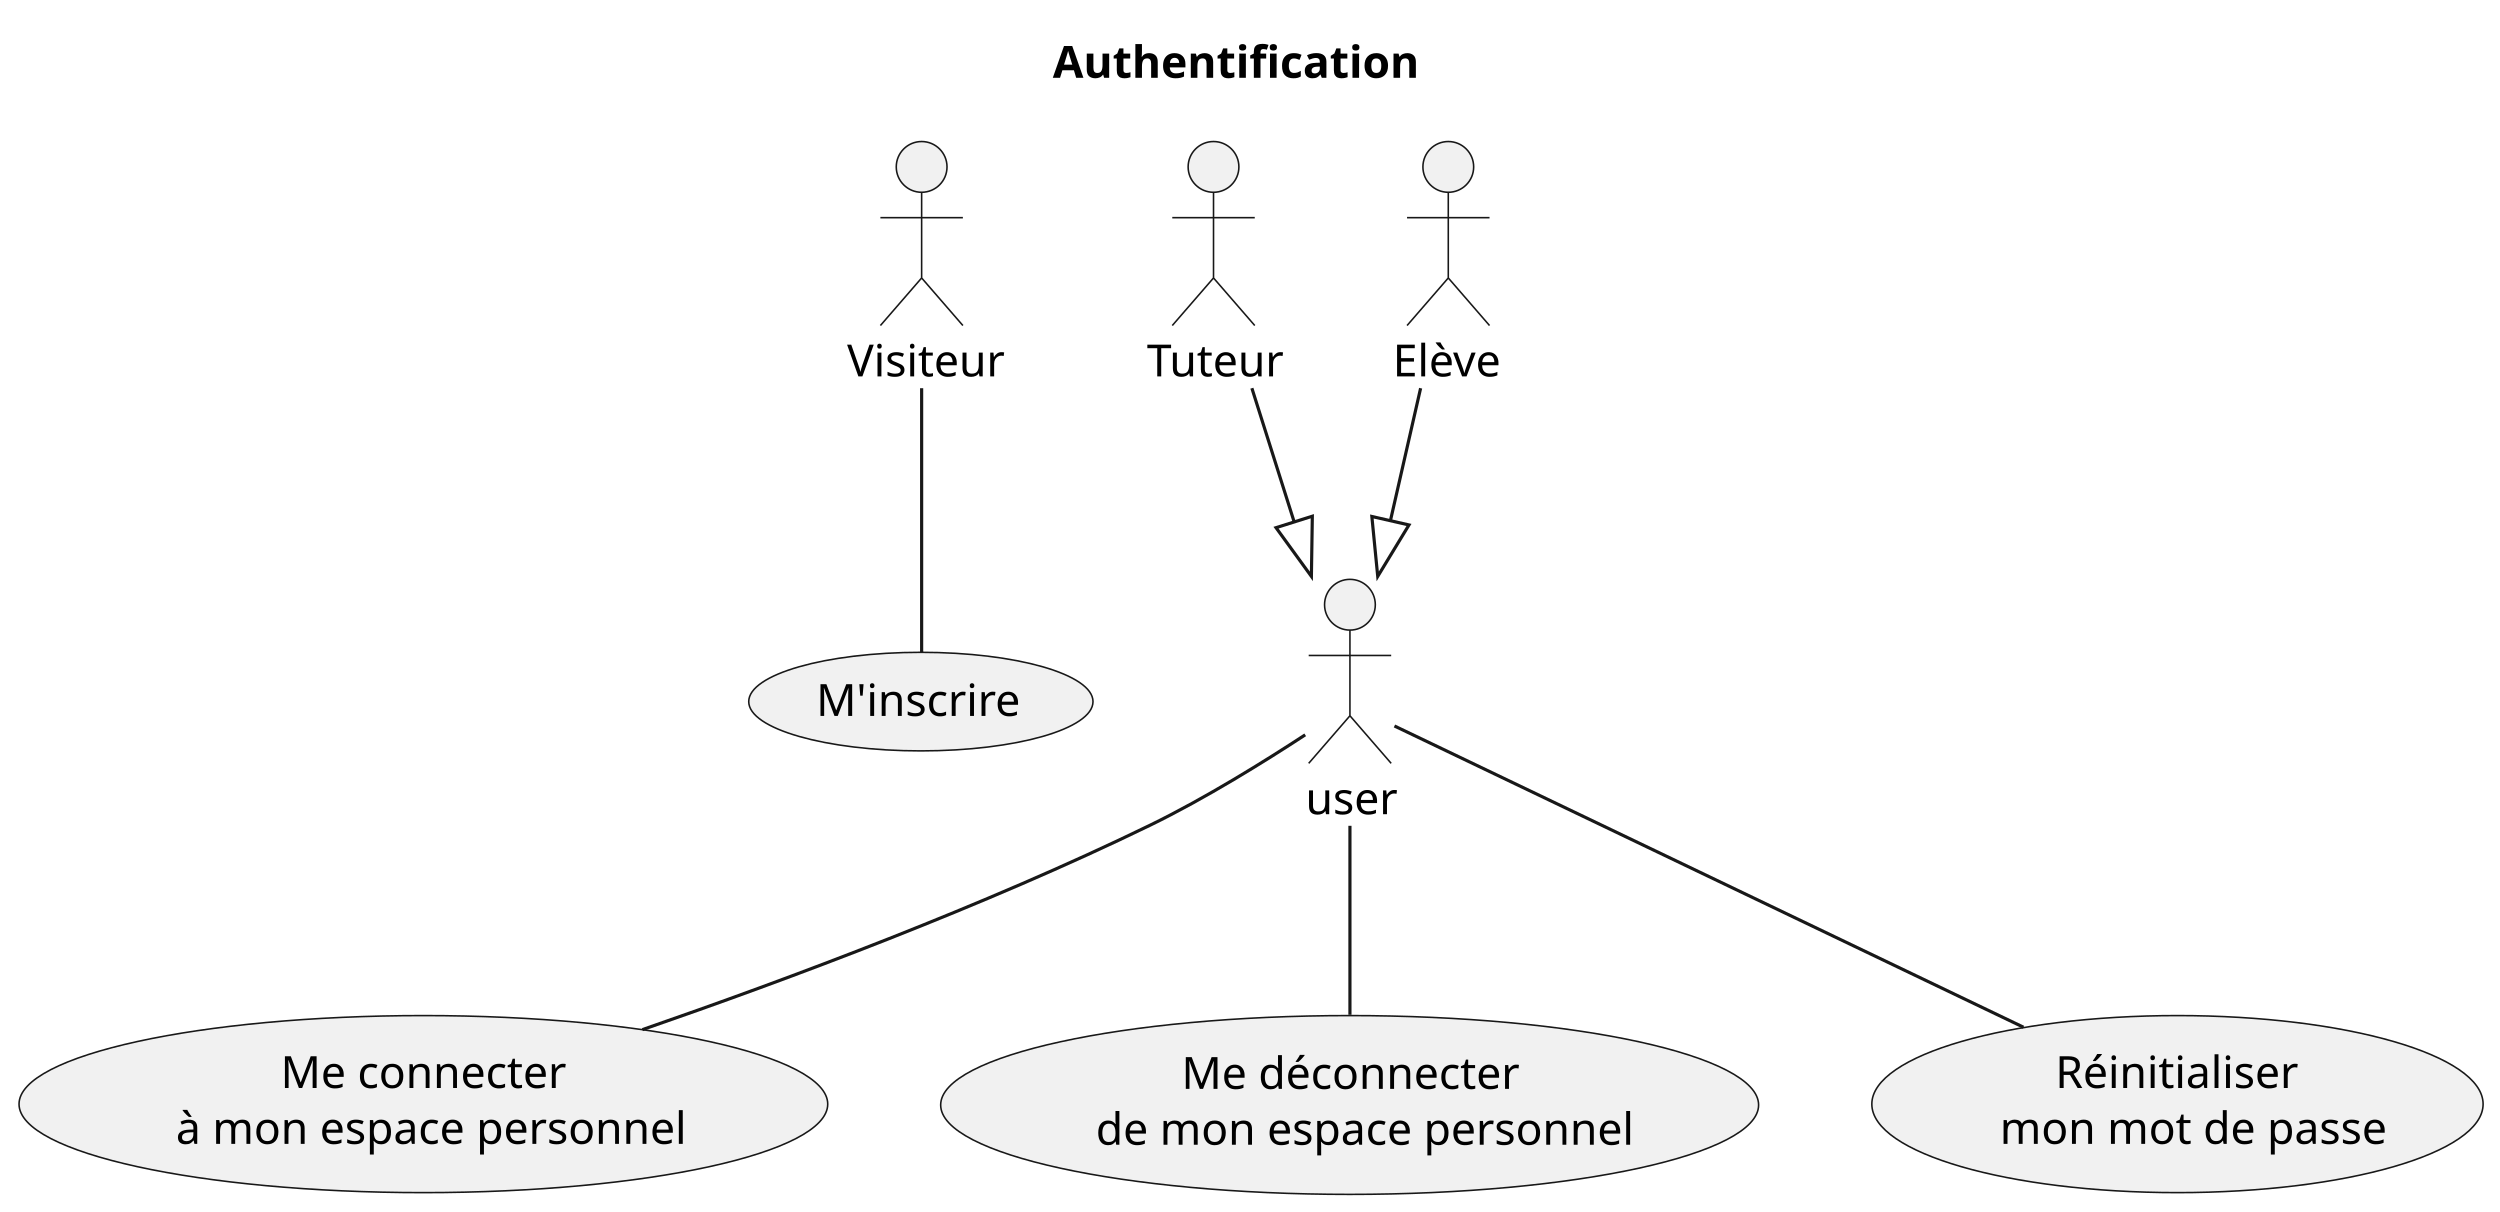
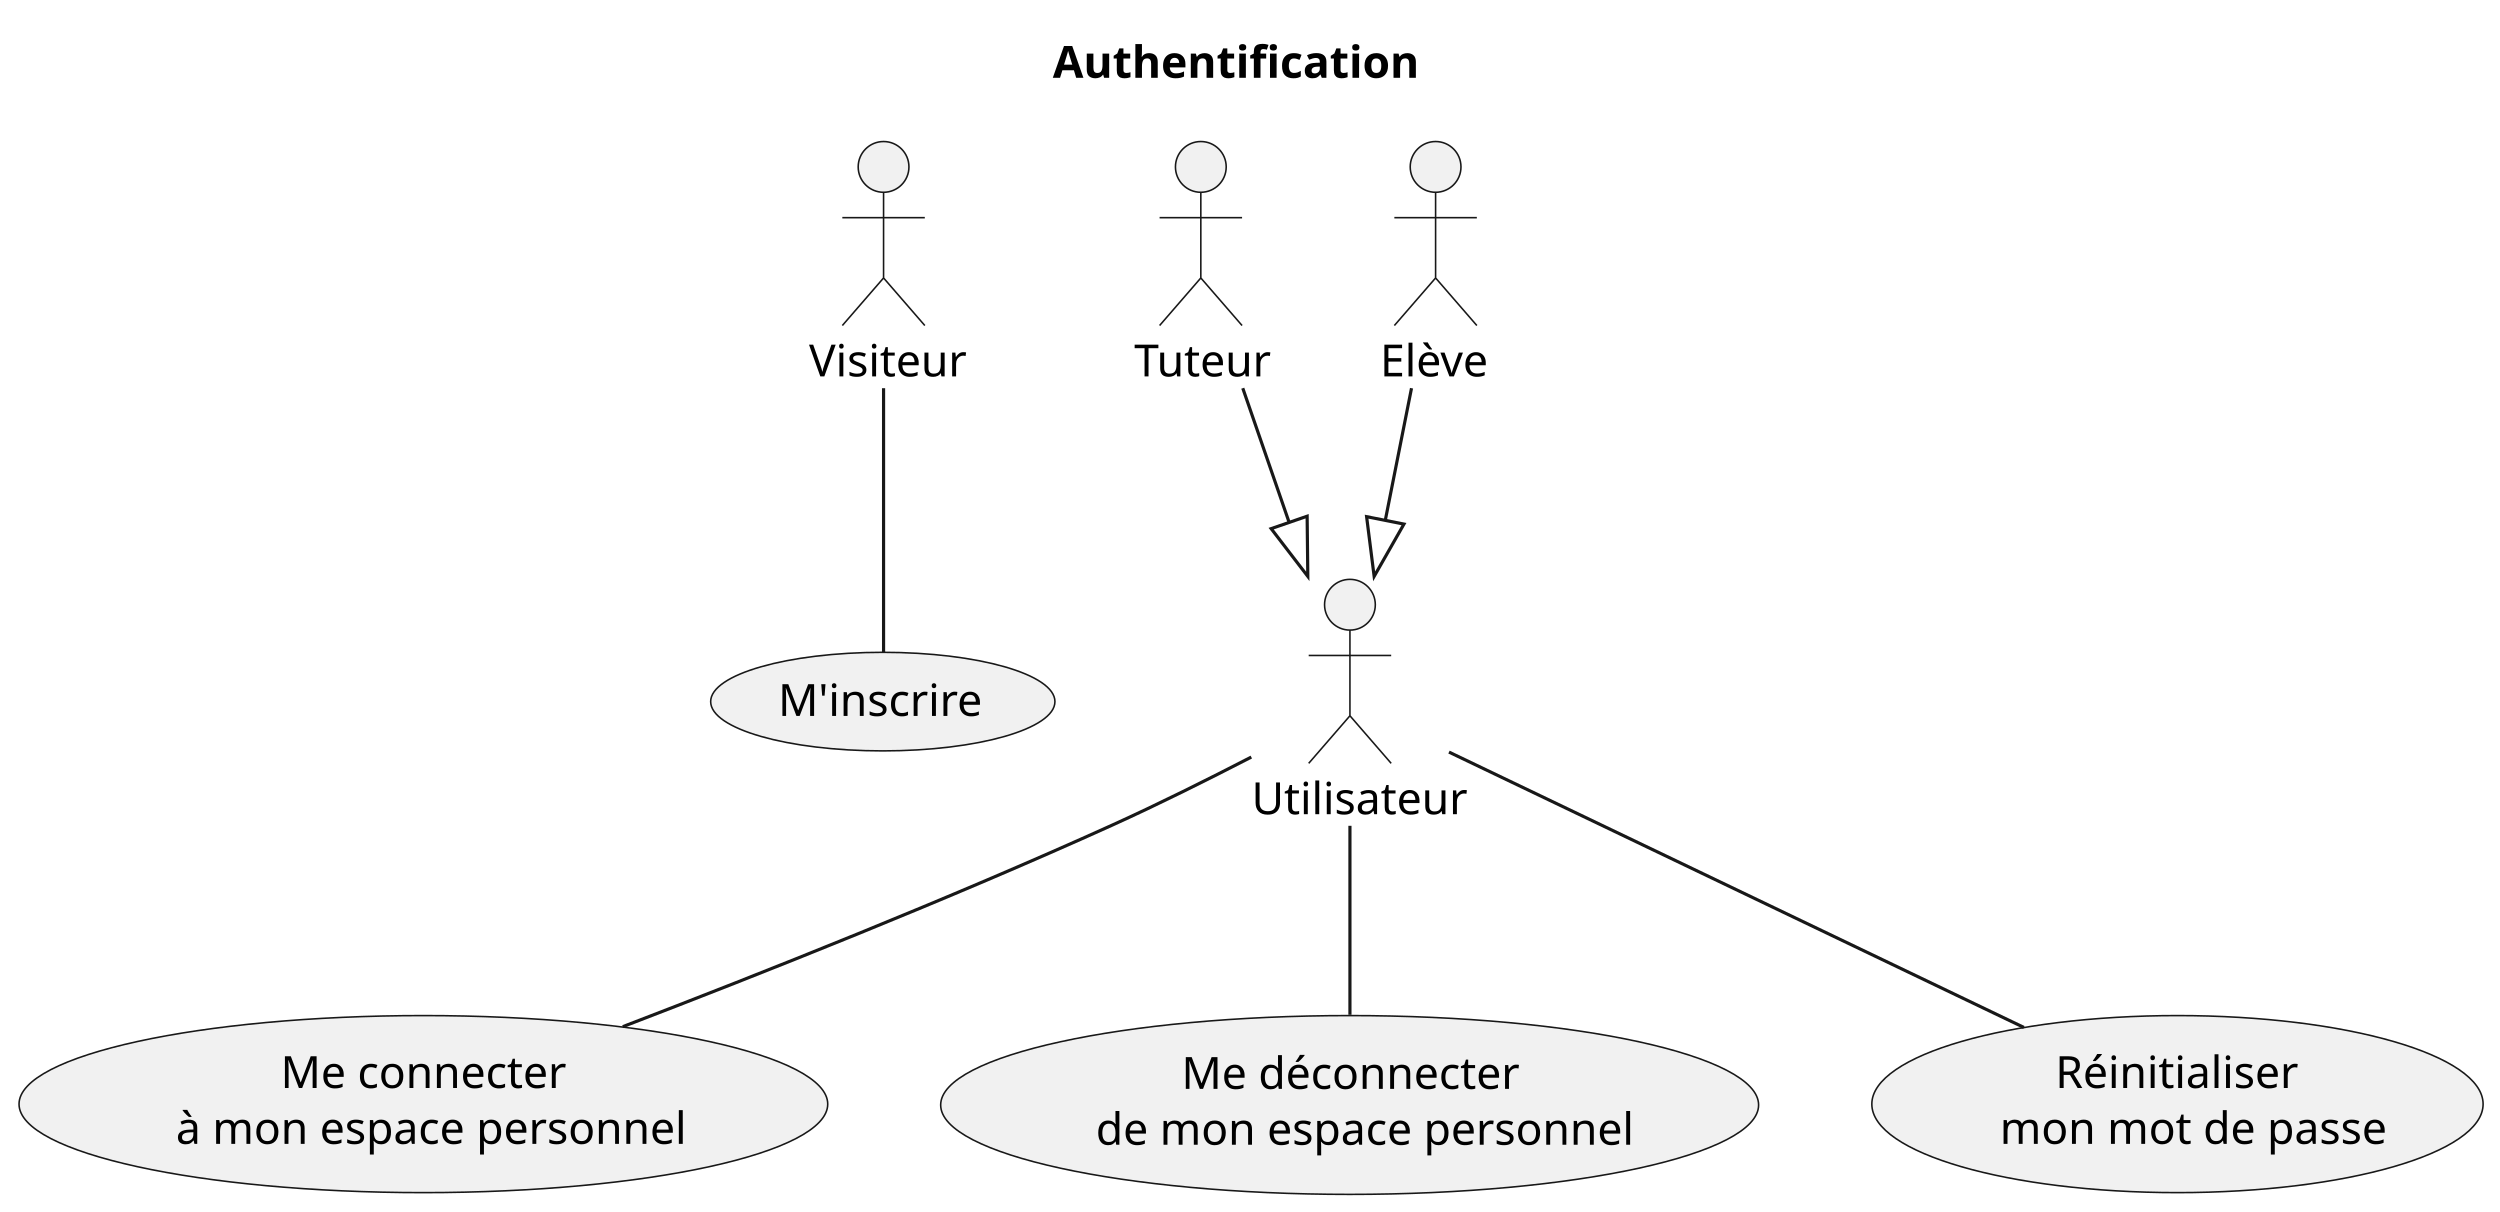
<svg xmlns="http://www.w3.org/2000/svg" contentStyleType="text/css" height="382px" preserveAspectRatio="none" style="width:788px;height:382px;background:#FFFFFF;" version="1.1" viewBox="0 0 788 382" width="788px" zoomAndPan="magnify">
  <defs />
  <g>
    <text fill="#000000" font-family="sans-serif" font-size="14" font-weight="bold" lengthAdjust="spacing" textLength="111" x="331.838" y="24.533">Authentification</text>
    <g id="elem_visitor">
-       <ellipse cx="290.5" cy="52.609" fill="#F1F1F1" rx="8" ry="8" style="stroke:#181818;stroke-width:0.5;" />
-       <path d="M290.5,60.609 L290.5,87.609 M277.5,68.609 L303.5,68.609 M290.5,87.609 L277.5,102.609 M290.5,87.609 L303.5,102.609 " fill="none" style="stroke:#181818;stroke-width:0.5;" />
-       <text fill="#000000" font-family="sans-serif" font-size="14" lengthAdjust="spacing" textLength="47" x="267" y="118.643">Visiteur</text>
+       <ellipse cx="278.5" cy="52.609" fill="#F1F1F1" rx="8" ry="8" style="stroke:#181818;stroke-width:0.5;" />
+       <path d="M278.5,60.609 L278.5,87.609 M265.5,68.609 L291.5,68.609 M278.5,87.609 L265.5,102.609 M278.5,87.609 L291.5,102.609 " fill="none" style="stroke:#181818;stroke-width:0.5;" />
+       <text fill="#000000" font-family="sans-serif" font-size="14" lengthAdjust="spacing" textLength="47" x="255" y="118.643">Visiteur</text>
    </g>
    <g id="elem_tutor">
-       <ellipse cx="382.5" cy="52.609" fill="#F1F1F1" rx="8" ry="8" style="stroke:#181818;stroke-width:0.5;" />
-       <path d="M382.5,60.609 L382.5,87.609 M369.5,68.609 L395.5,68.609 M382.5,87.609 L369.5,102.609 M382.5,87.609 L395.5,102.609 " fill="none" style="stroke:#181818;stroke-width:0.5;" />
-       <text fill="#000000" font-family="sans-serif" font-size="14" lengthAdjust="spacing" textLength="42" x="361.5" y="118.643">Tuteur</text>
+       <ellipse cx="378.5" cy="52.609" fill="#F1F1F1" rx="8" ry="8" style="stroke:#181818;stroke-width:0.5;" />
+       <path d="M378.5,60.609 L378.5,87.609 M365.5,68.609 L391.5,68.609 M378.5,87.609 L365.5,102.609 M378.5,87.609 L391.5,102.609 " fill="none" style="stroke:#181818;stroke-width:0.5;" />
+       <text fill="#000000" font-family="sans-serif" font-size="14" lengthAdjust="spacing" textLength="42" x="357.5" y="118.643">Tuteur</text>
    </g>
    <g id="elem_student">
-       <ellipse cx="456.5" cy="52.609" fill="#F1F1F1" rx="8" ry="8" style="stroke:#181818;stroke-width:0.5;" />
-       <path d="M456.5,60.609 L456.5,87.609 M443.5,68.609 L469.5,68.609 M456.5,87.609 L443.5,102.609 M456.5,87.609 L469.5,102.609 " fill="none" style="stroke:#181818;stroke-width:0.5;" />
-       <text fill="#000000" font-family="sans-serif" font-size="14" lengthAdjust="spacing" textLength="35" x="439" y="118.643">Elève</text>
+       <ellipse cx="452.5" cy="52.609" fill="#F1F1F1" rx="8" ry="8" style="stroke:#181818;stroke-width:0.5;" />
+       <path d="M452.5,60.609 L452.5,87.609 M439.5,68.609 L465.5,68.609 M452.5,87.609 L439.5,102.609 M452.5,87.609 L465.5,102.609 " fill="none" style="stroke:#181818;stroke-width:0.5;" />
+       <text fill="#000000" font-family="sans-serif" font-size="14" lengthAdjust="spacing" textLength="35" x="435" y="118.643">Elève</text>
    </g>
-     <g id="elem_user">
+     <g id="elem_Utilisateur">
      <ellipse cx="425.5" cy="190.609" fill="#F1F1F1" rx="8" ry="8" style="stroke:#181818;stroke-width:0.5;" />
      <path d="M425.5,198.609 L425.5,225.609 M412.5,206.609 L438.5,206.609 M425.5,225.609 L412.5,240.609 M425.5,225.609 L438.5,240.609 " fill="none" style="stroke:#181818;stroke-width:0.5;" />
-       <text fill="#000000" font-family="sans-serif" font-size="14" lengthAdjust="spacing" textLength="28" x="411.5" y="256.643">user</text>
+       <text fill="#000000" font-family="sans-serif" font-size="14" lengthAdjust="spacing" textLength="62" x="394.5" y="256.643">Utilisateur</text>
    </g>
    <g id="elem_register">
-       <ellipse cx="290.258" cy="221.146" fill="#F1F1F1" rx="54.258" ry="15.536" style="stroke:#181818;stroke-width:0.5;" />
-       <text fill="#000000" font-family="sans-serif" font-size="14" lengthAdjust="spacing" textLength="60" x="257.258" y="225.662">M'inscrire</text>
+       <ellipse cx="278.258" cy="221.146" fill="#F1F1F1" rx="54.258" ry="15.536" style="stroke:#181818;stroke-width:0.5;" />
+       <text fill="#000000" font-family="sans-serif" font-size="14" lengthAdjust="spacing" textLength="60" x="245.258" y="225.662">M'inscrire</text>
    </g>
    <g id="elem_login">
      <ellipse cx="133.451" cy="348.013" fill="#F1F1F1" rx="127.451" ry="27.903" style="stroke:#181818;stroke-width:0.5;" />
      <text fill="#000000" font-family="sans-serif" font-size="14" lengthAdjust="spacing" textLength="86" x="88.451" y="342.937">Me connecter</text>
      <text fill="#000000" font-family="sans-serif" font-size="14" lengthAdjust="spacing" textLength="156" x="55.451" y="360.546">à mon espace personnel</text>
    </g>
    <g id="elem_logout">
      <ellipse cx="425.406" cy="348.291" fill="#F1F1F1" rx="128.906" ry="28.181" style="stroke:#181818;stroke-width:0.5;" />
      <text fill="#000000" font-family="sans-serif" font-size="14" lengthAdjust="spacing" textLength="102" x="372.406" y="343.214">Me déconnecter</text>
      <text fill="#000000" font-family="sans-serif" font-size="14" lengthAdjust="spacing" textLength="164" x="345.406" y="360.824">de mon espace personnel</text>
    </g>
    <g id="elem_reset_password">
      <ellipse cx="686.338" cy="348.013" fill="#F1F1F1" rx="96.338" ry="27.903" style="stroke:#181818;stroke-width:0.5;" />
      <text fill="#000000" font-family="sans-serif" font-size="14" lengthAdjust="spacing" textLength="73" x="647.838" y="342.937">Réinitialiser</text>
      <text fill="#000000" font-family="sans-serif" font-size="14" lengthAdjust="spacing" textLength="116" x="630.338" y="360.546">mon mot de passe</text>
    </g>
-     <g id="link_student_user">
-       <path d="M447.78,122.359 C443.56,140.899 442.488,145.559 438.258,164.129 " fill="none" id="student-to-user" style="stroke:#181818;stroke-width:1.0;" />
-       <polygon fill="none" points="434.26,181.679,444.108,165.462,432.408,162.796,434.26,181.679" style="stroke:#181818;stroke-width:1.0;" />
+     <g id="link_student_Utilisateur">
+       <path d="M444.91,122.359 C441.23,140.899 440.328,145.454 436.638,164.024 " fill="none" id="student-to-Utilisateur" style="stroke:#181818;stroke-width:1.0;" />
+       <polygon fill="none" points="433.13,181.679,442.523,165.194,430.753,162.855,433.13,181.679" style="stroke:#181818;stroke-width:1.0;" />
    </g>
-     <g id="link_tutor_user">
-       <path d="M394.59,122.359 C400.45,140.899 402.055,145.946 407.925,164.516 " fill="none" id="tutor-to-user" style="stroke:#181818;stroke-width:1.0;" />
-       <polygon fill="none" points="413.35,181.679,413.646,162.708,402.204,166.325,413.35,181.679" style="stroke:#181818;stroke-width:1.0;" />
+     <g id="link_tutor_Utilisateur">
+       <path d="M391.72,122.359 C398.12,140.899 399.919,146.097 406.339,164.667 " fill="none" id="tutor-to-Utilisateur" style="stroke:#181818;stroke-width:1.0;" />
+       <polygon fill="none" points="412.22,181.679,412.009,162.707,400.668,166.628,412.22,181.679" style="stroke:#181818;stroke-width:1.0;" />
    </g>
    <g id="link_visitor_register">
-       <path d="M290.5,122.359 C290.5,150.009 290.5,185.839 290.5,205.539 " fill="none" id="visitor-register" style="stroke:#181818;stroke-width:1.0;" />
+       <path d="M278.5,122.359 C278.5,150.009 278.5,185.839 278.5,205.539 " fill="none" id="visitor-register" style="stroke:#181818;stroke-width:1.0;" />
    </g>
-     <g id="link_user_login">
-       <path d="M411.4,231.619 C398.89,239.809 379.96,251.609 362.5,260.109 C310.3,285.509 248.66,308.559 202.49,324.539 " fill="none" id="user-login" style="stroke:#181818;stroke-width:1.0;" />
+     <g id="link_Utilisateur_login">
+       <path d="M394.41,238.629 C381.03,245.539 365.13,253.489 350.5,260.109 C299.29,283.299 239.97,306.859 196.31,323.599 " fill="none" id="Utilisateur-login" style="stroke:#181818;stroke-width:1.0;" />
    </g>
-     <g id="link_user_logout">
-       <path d="M425.5,260.289 C425.5,279.539 425.5,302.419 425.5,319.859 " fill="none" id="user-logout" style="stroke:#181818;stroke-width:1.0;" />
+     <g id="link_Utilisateur_logout">
+       <path d="M425.5,260.289 C425.5,279.539 425.5,302.419 425.5,319.859 " fill="none" id="Utilisateur-logout" style="stroke:#181818;stroke-width:1.0;" />
    </g>
-     <g id="link_user_reset_password">
-       <path d="M439.53,228.829 C476.33,246.449 576.94,294.639 637.8,323.779 " fill="none" id="user-reset_password" style="stroke:#181818;stroke-width:1.0;" />
+     <g id="link_Utilisateur_reset_password">
+       <path d="M456.72,237.059 C501.65,258.579 584.92,298.459 637.93,323.849 " fill="none" id="Utilisateur-reset_password" style="stroke:#181818;stroke-width:1.0;" />
    </g>
  </g>
</svg>
